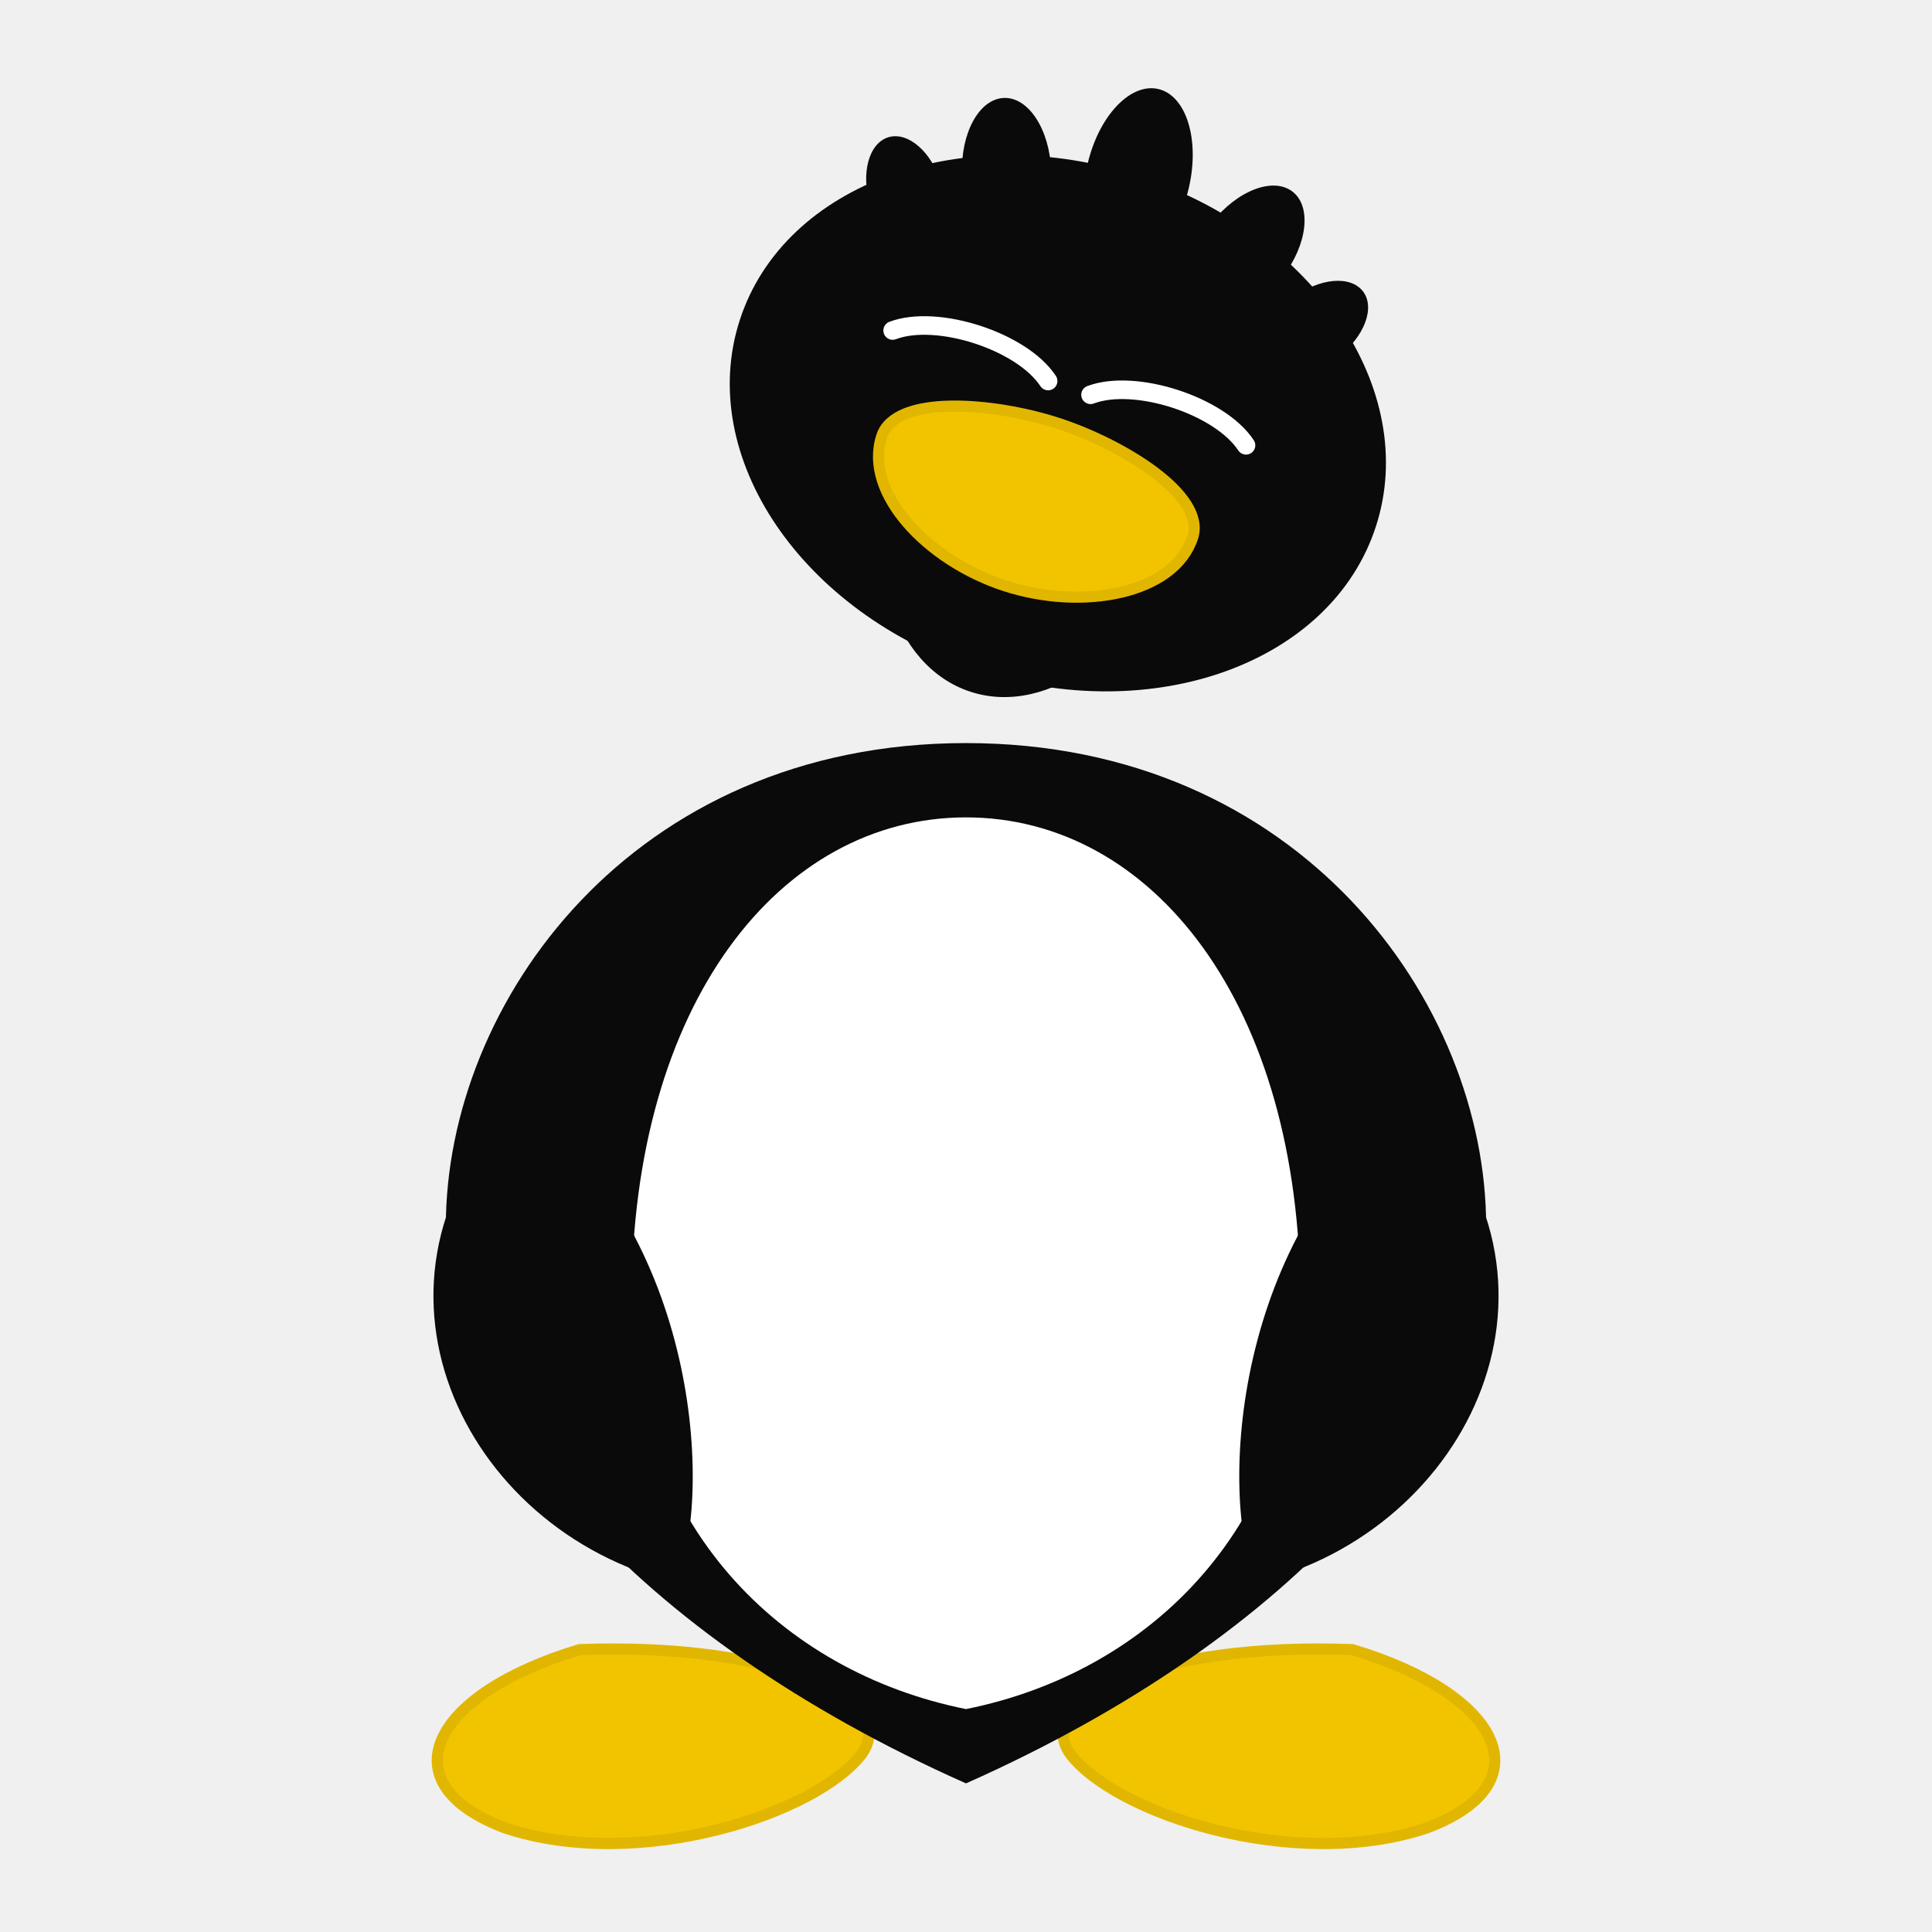
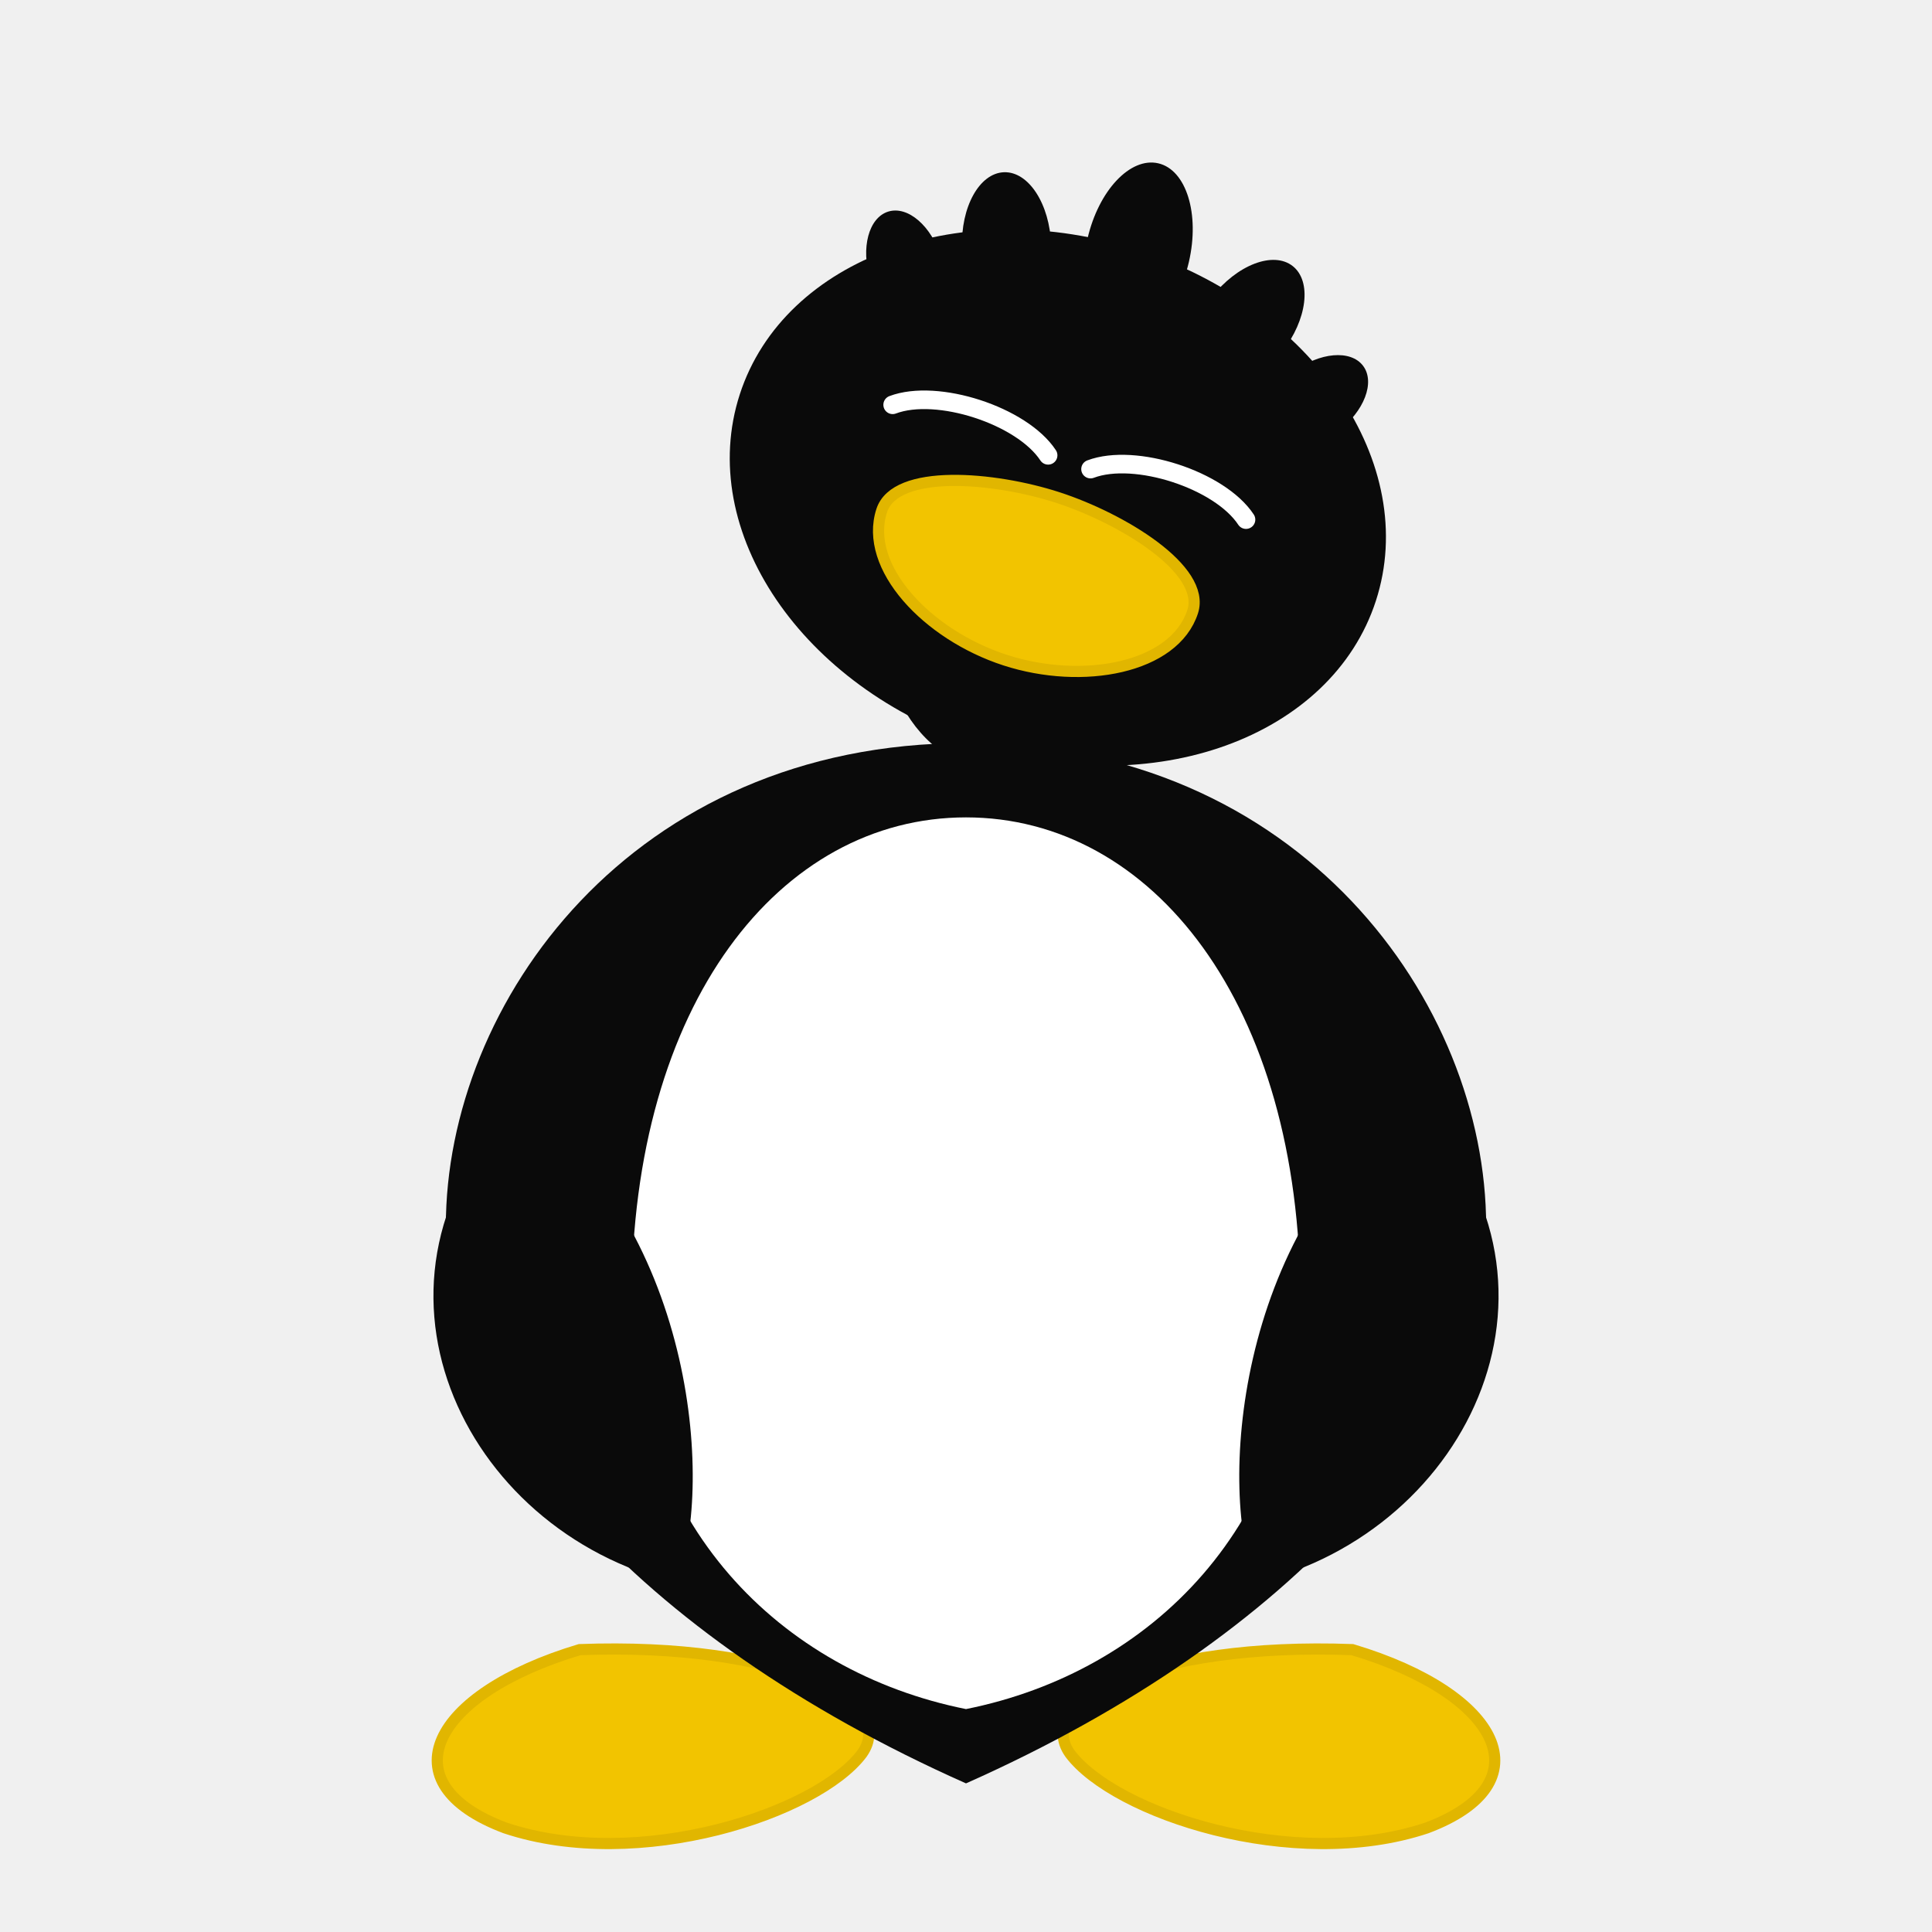
<svg xmlns="http://www.w3.org/2000/svg" width="260" height="260" viewBox="0 0 260 260">
  <rect width="260" height="260" fill="transparent" />
  <g fill="#f2c400" stroke="#e1b600" stroke-width="1.5">
    <path d="M78 222 C58 228, 52 240, 68 246 C86 252, 110 244, 116 236 C121 229, 105 221, 78 222 Z" />
    <path d="M182 222 C202 228, 208 240, 192 246 C174 252, 150 244, 144 236 C139 229, 155 221, 182 222 Z" />
  </g>
  <g>
    <animateTransform attributeName="transform" type="translate" values="0 0; 0 -2; 0 0" dur="3s" repeatCount="indefinite" />
    <path d="M130 100 C85 100, 60 135, 60 165 C60 190, 85 220, 130 240 C175 220, 200 190, 200 165 C200 135, 175 100, 130 100 Z" fill="#0a0a0a" />
    <path d="M130 110 C105 110, 85 135, 85 175 C85 205, 105 225, 130 230 C155 225, 175 205, 175 175 C175 135, 155 110, 130 110 Z" fill="#ffffff" />
    <path d="M70 148 C46 172, 62 206, 91 213 C96 201, 94 166, 70 148 Z" fill="#0a0a0a" />
    <path d="M190 148 C214 172, 198 206, 169 213 C164 201, 166 166, 190 148 Z" fill="#0a0a0a" />
-     <g transform="rotate(18 130 95)">
+     <g transform="translate(0, 10) rotate(18 130 95)">
      <ellipse cx="130" cy="65" rx="20" ry="28" fill="#0a0a0a" />
      <ellipse cx="130" cy="55" rx="45" ry="35" fill="#0a0a0a" />
      <g fill="#0a0a0a">
        <ellipse cx="130" cy="20" rx="7" ry="12" transform="rotate(-5 130 20)" />
        <ellipse cx="113" cy="25" rx="6" ry="10" transform="rotate(-20 113 25)" />
        <ellipse cx="147" cy="25" rx="6" ry="10" transform="rotate(20 147 25)" />
        <ellipse cx="101" cy="32" rx="5" ry="8" transform="rotate(-35 101 32)" />
        <ellipse cx="159" cy="32" rx="5" ry="8" transform="rotate(35 159 32)" />
      </g>
      <path d="M105 50 C110 46, 122 46, 127 50" fill="none" stroke="#ffffff" stroke-width="2.5" stroke-linecap="round" />
      <path d="M133 50 C138 46, 150 46, 155 50" fill="none" stroke="#ffffff" stroke-width="2.5" stroke-linecap="round" />
      <path d="M108 64 C108 58, 121 55, 130 55 C139 55, 152 58, 152 64 C152 72, 141 78, 130 78 C119 78, 108 72, 108 64 Z" fill="#f2c400" stroke="#e1b600" stroke-width="1.5" />
    </g>
  </g>
  <text font-size="16" font-weight="bold" font-family="sans-serif" fill="#aaaaaa" opacity="0" x="175" y="80"> Z <animate attributeName="y" values="80; 40" dur="2.5s" repeatCount="indefinite" />
    <animate attributeName="opacity" values="0; 1; 0" keyTimes="0; 0.5; 1" dur="2.5s" repeatCount="indefinite" />
    <animate attributeName="font-size" values="14; 20" dur="2.5s" repeatCount="indefinite" />
  </text>
  <text font-size="13" font-weight="bold" font-family="sans-serif" fill="#aaaaaa" opacity="0" x="190" y="65"> Z <animate attributeName="y" values="65; 25" dur="2.5s" begin="0.8s" repeatCount="indefinite" />
    <animate attributeName="opacity" values="0; 1; 0" keyTimes="0; 0.5; 1" dur="2.5s" begin="0.8s" repeatCount="indefinite" />
    <animate attributeName="font-size" values="13; 19" dur="2.5s" begin="0.8s" repeatCount="indefinite" />
  </text>
  <text font-size="11" font-weight="bold" font-family="sans-serif" fill="#aaaaaa" opacity="0" x="205" y="50"> Z <animate attributeName="y" values="50; 10" dur="2.5s" begin="1.6s" repeatCount="indefinite" />
    <animate attributeName="opacity" values="0; 1; 0" keyTimes="0; 0.5; 1" dur="2.5s" begin="1.6s" repeatCount="indefinite" />
    <animate attributeName="font-size" values="11; 17" dur="2.5s" begin="1.6s" repeatCount="indefinite" />
  </text>
</svg>
